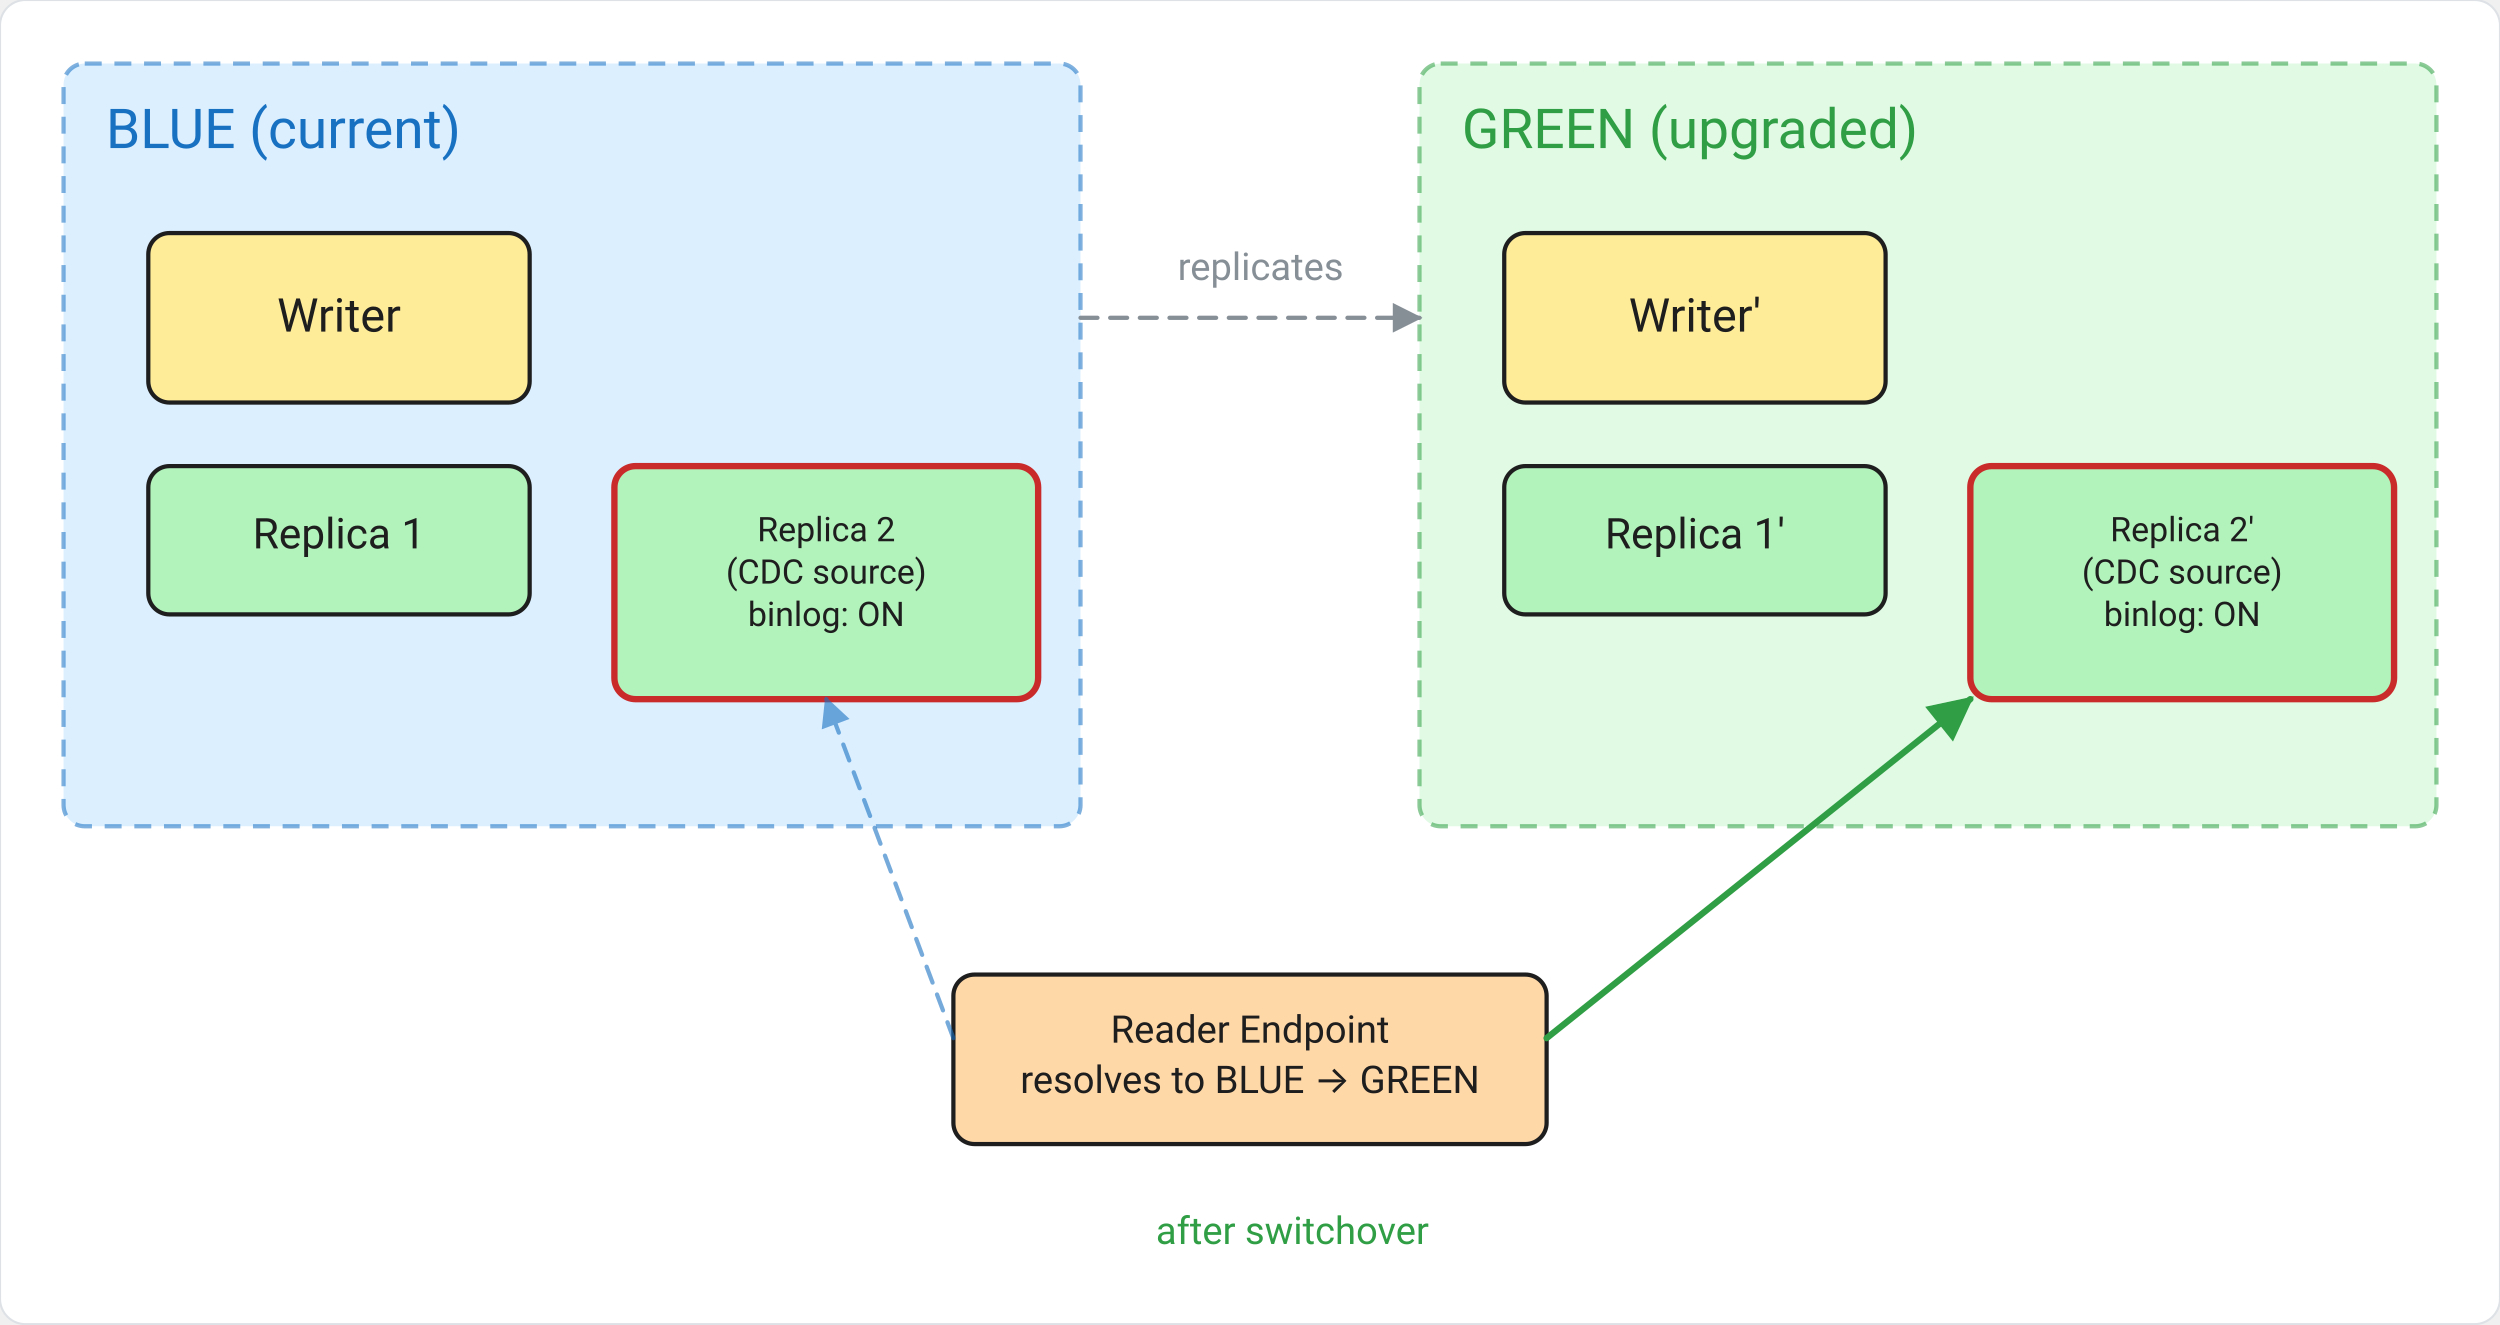
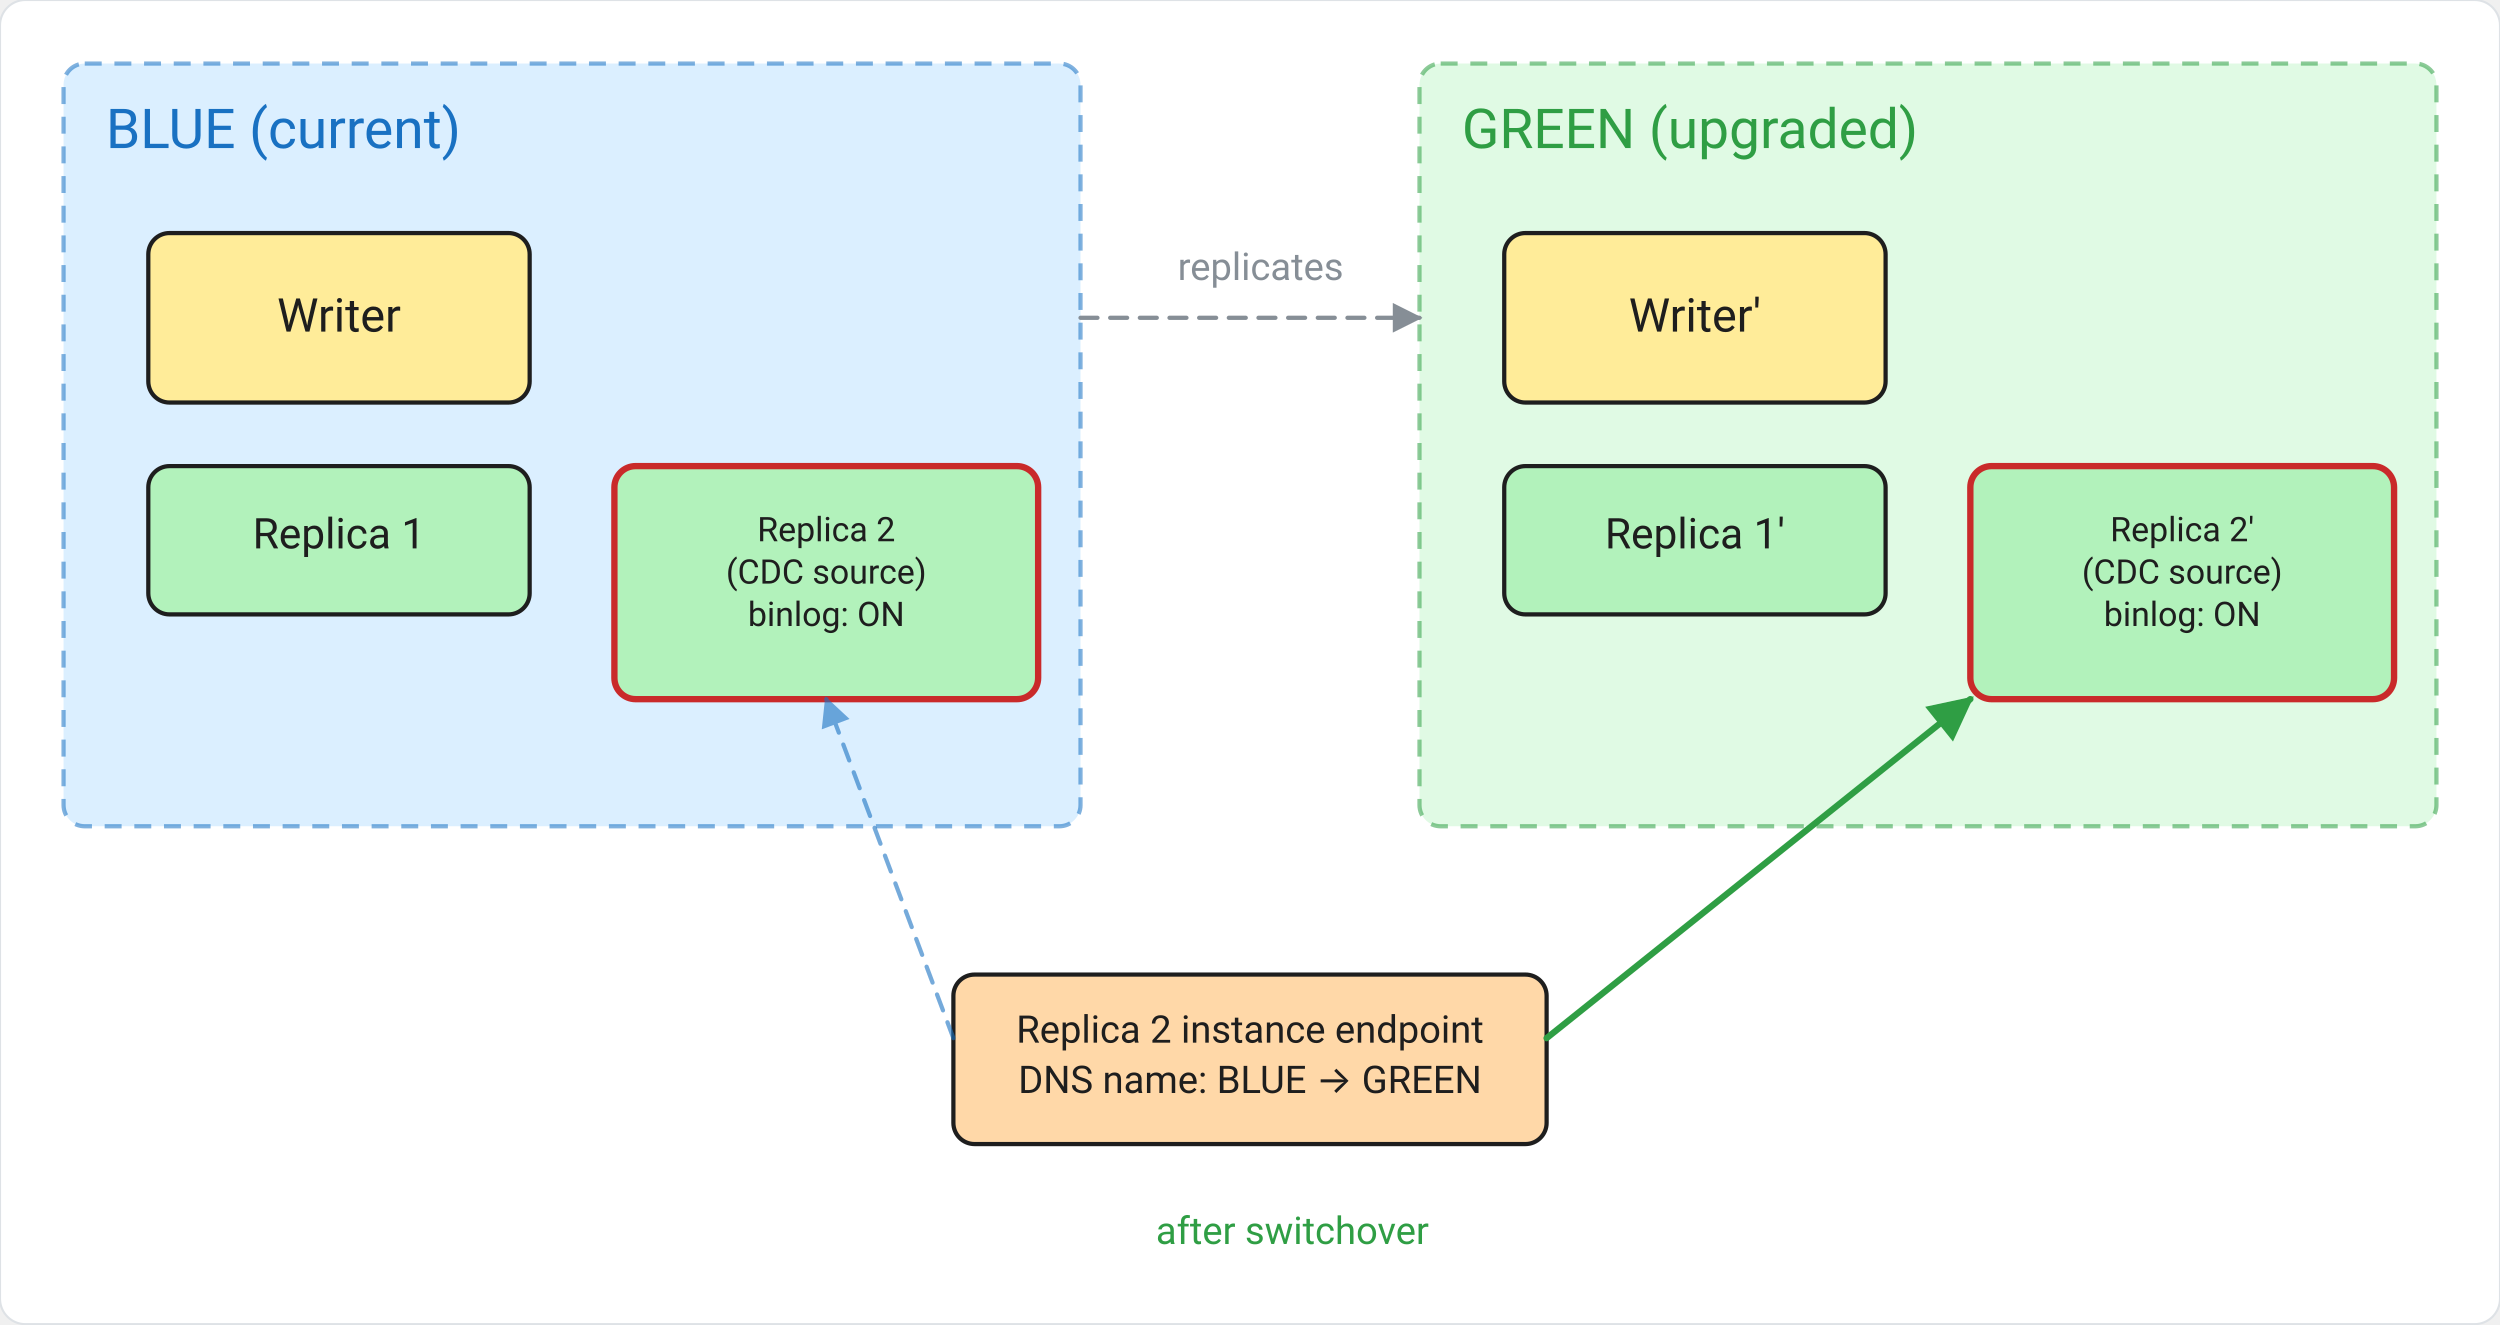
<svg xmlns="http://www.w3.org/2000/svg" viewBox="0 0 1180 625" width="1180" height="625" role="img">
  <defs>
    <marker id="ah" viewBox="0 0 10 10" refX="9" refY="5" markerWidth="7" markerHeight="7" orient="auto-start-reverse">
      <path d="M 0 0 L 10 5 L 0 10 z" fill="context-stroke" />
    </marker>
  </defs>
  <rect width="1180" height="625" rx="12" fill="#ffffff" stroke="#dee2e6" stroke-width="1" />
  <rect x="30" y="30" width="480" height="360" rx="10" fill="#a5d8ff" fill-opacity="0.40" stroke="#1971c2" stroke-width="2" stroke-opacity="0.55" stroke-dasharray="8 6" />
  <text x="50" y="61" text-anchor="start" dominant-baseline="central" font-family="ui-sans-serif, -apple-system, 'Segoe UI', Roboto, sans-serif" font-size="26" fill="#1971c2" opacity="1.00">BLUE (current)</text>
  <rect x="70" y="110" width="180" height="80" rx="10" fill="#ffec99" fill-opacity="1.00" stroke="#1e1e1e" stroke-width="2" stroke-opacity="1.00" />
  <text x="160" y="149" text-anchor="middle" dominant-baseline="central" font-family="ui-sans-serif, -apple-system, 'Segoe UI', Roboto, sans-serif" font-size="22" fill="#1e1e1e" opacity="1.00">Writer</text>
  <rect x="70" y="220" width="180" height="70" rx="10" fill="#b2f2bb" fill-opacity="1.00" stroke="#1e1e1e" stroke-width="2" stroke-opacity="1.00" />
  <text x="160" y="252" text-anchor="middle" dominant-baseline="central" font-family="ui-sans-serif, -apple-system, 'Segoe UI', Roboto, sans-serif" font-size="20" fill="#1e1e1e" opacity="1.00">Replica 1</text>
  <rect x="290" y="220" width="200" height="110" rx="10" fill="#b2f2bb" fill-opacity="1.00" stroke="#c92a2a" stroke-width="3" stroke-opacity="1.00" />
  <text x="390" y="250" text-anchor="middle" dominant-baseline="central" font-family="ui-sans-serif, -apple-system, 'Segoe UI', Roboto, sans-serif" font-size="16" fill="#1e1e1e" opacity="1.00">Replica 2</text>
  <text x="390" y="270" text-anchor="middle" dominant-baseline="central" font-family="ui-sans-serif, -apple-system, 'Segoe UI', Roboto, sans-serif" font-size="16" fill="#1e1e1e" opacity="1.00">(CDC source)</text>
  <text x="390" y="290" text-anchor="middle" dominant-baseline="central" font-family="ui-sans-serif, -apple-system, 'Segoe UI', Roboto, sans-serif" font-size="16" fill="#1e1e1e" opacity="1.00">binlog: ON</text>
  <rect x="670" y="30" width="480" height="360" rx="10" fill="#b2f2bb" fill-opacity="0.40" stroke="#2f9e44" stroke-width="2" stroke-opacity="0.55" stroke-dasharray="8 6" />
  <text x="690" y="61" text-anchor="start" dominant-baseline="central" font-family="ui-sans-serif, -apple-system, 'Segoe UI', Roboto, sans-serif" font-size="26" fill="#2f9e44" opacity="1.00">GREEN (upgraded)</text>
  <rect x="710" y="110" width="180" height="80" rx="10" fill="#ffec99" fill-opacity="1.00" stroke="#1e1e1e" stroke-width="2" stroke-opacity="1.00" />
  <text x="800" y="149" text-anchor="middle" dominant-baseline="central" font-family="ui-sans-serif, -apple-system, 'Segoe UI', Roboto, sans-serif" font-size="22" fill="#1e1e1e" opacity="1.00">Writer'</text>
  <rect x="710" y="220" width="180" height="70" rx="10" fill="#b2f2bb" fill-opacity="1.00" stroke="#1e1e1e" stroke-width="2" stroke-opacity="1.00" />
  <text x="800" y="252" text-anchor="middle" dominant-baseline="central" font-family="ui-sans-serif, -apple-system, 'Segoe UI', Roboto, sans-serif" font-size="20" fill="#1e1e1e" opacity="1.00">Replica 1'</text>
  <rect x="930" y="220" width="200" height="110" rx="10" fill="#b2f2bb" fill-opacity="1.00" stroke="#c92a2a" stroke-width="3" stroke-opacity="1.00" />
  <text x="1030" y="250" text-anchor="middle" dominant-baseline="central" font-family="ui-sans-serif, -apple-system, 'Segoe UI', Roboto, sans-serif" font-size="16" fill="#1e1e1e" opacity="1.00">Replica 2'</text>
  <text x="1030" y="270" text-anchor="middle" dominant-baseline="central" font-family="ui-sans-serif, -apple-system, 'Segoe UI', Roboto, sans-serif" font-size="16" fill="#1e1e1e" opacity="1.00">(CDC source)</text>
  <text x="1030" y="290" text-anchor="middle" dominant-baseline="central" font-family="ui-sans-serif, -apple-system, 'Segoe UI', Roboto, sans-serif" font-size="16" fill="#1e1e1e" opacity="1.00">binlog: ON</text>
  <path d="M 510,150 L 670,150" fill="none" stroke="#868e96" stroke-width="2" stroke-linecap="round" stroke-linejoin="round" opacity="1.00" stroke-dasharray="8 6" marker-end="url(#ah)" />
  <text x="595" y="126" text-anchor="middle" dominant-baseline="central" font-family="ui-sans-serif, -apple-system, 'Segoe UI', Roboto, sans-serif" font-size="18" fill="#868e96" opacity="1.00">replicates</text>
  <rect x="450" y="460" width="280" height="80" rx="10" fill="#ffd8a8" fill-opacity="1.00" stroke="#1e1e1e" stroke-width="2" stroke-opacity="1.00" />
-   <text x="590" y="486" text-anchor="middle" dominant-baseline="central" font-family="ui-sans-serif, -apple-system, 'Segoe UI', Roboto, sans-serif" font-size="18" fill="#1e1e1e" opacity="1.00">Reader Endpoint</text>
-   <text x="590" y="509" text-anchor="middle" dominant-baseline="central" font-family="ui-sans-serif, -apple-system, 'Segoe UI', Roboto, sans-serif" font-size="18" fill="#1e1e1e" opacity="1.00">resolves to BLUE → GREEN</text>
+   <text x="590" y="486" text-anchor="middle" dominant-baseline="central" font-family="ui-sans-serif, -apple-system, 'Segoe UI', Roboto, sans-serif" font-size="18" fill="#1e1e1e" opacity="1.00">Replica 2 instance endpoint</text>
+   <text x="590" y="509" text-anchor="middle" dominant-baseline="central" font-family="ui-sans-serif, -apple-system, 'Segoe UI', Roboto, sans-serif" font-size="18" fill="#1e1e1e" opacity="1.00">DNS name: BLUE → GREEN</text>
  <path d="M 450,490 L 390,330" fill="none" stroke="#1971c2" stroke-width="2" stroke-linecap="round" stroke-linejoin="round" opacity="0.60" stroke-dasharray="8 6" marker-end="url(#ah)" />
  <path d="M 730,490 L 930,330" fill="none" stroke="#2f9e44" stroke-width="3" stroke-linecap="round" stroke-linejoin="round" opacity="1.00" marker-end="url(#ah)" />
  <text x="610" y="581" text-anchor="middle" dominant-baseline="central" font-family="ui-sans-serif, -apple-system, 'Segoe UI', Roboto, sans-serif" font-size="18" fill="#2f9e44" opacity="1.00">after switchover</text>
</svg>
